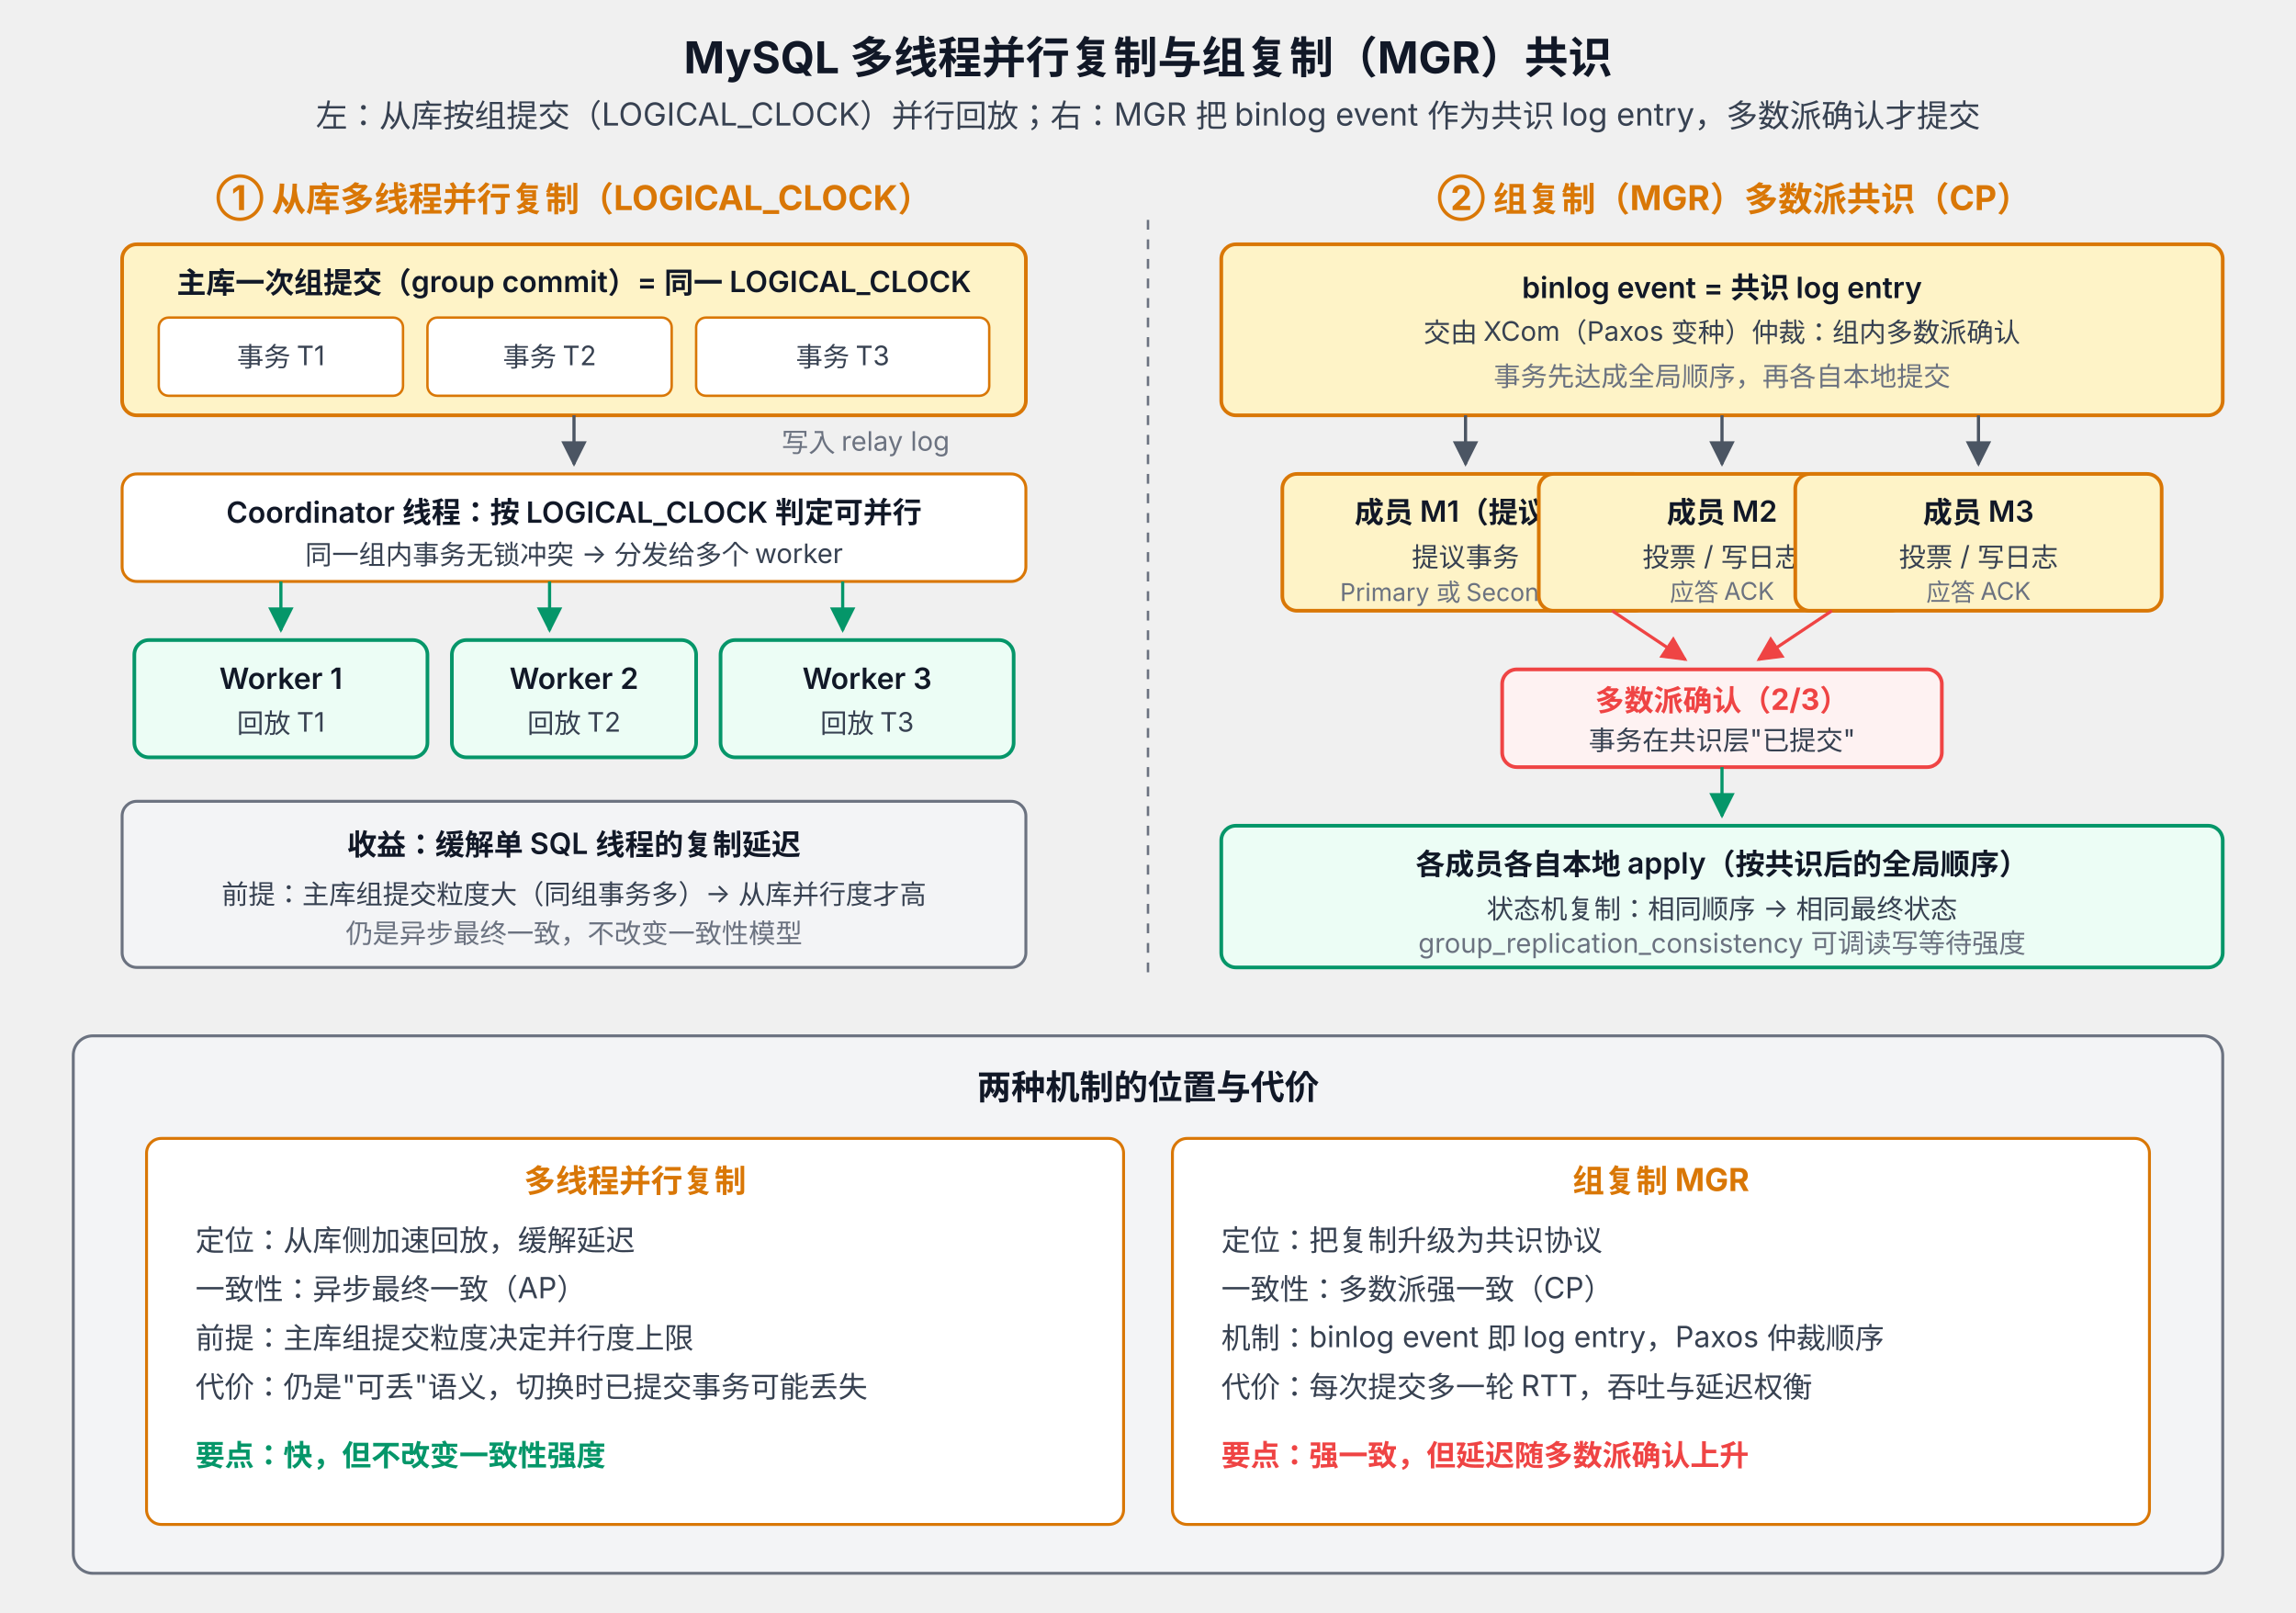
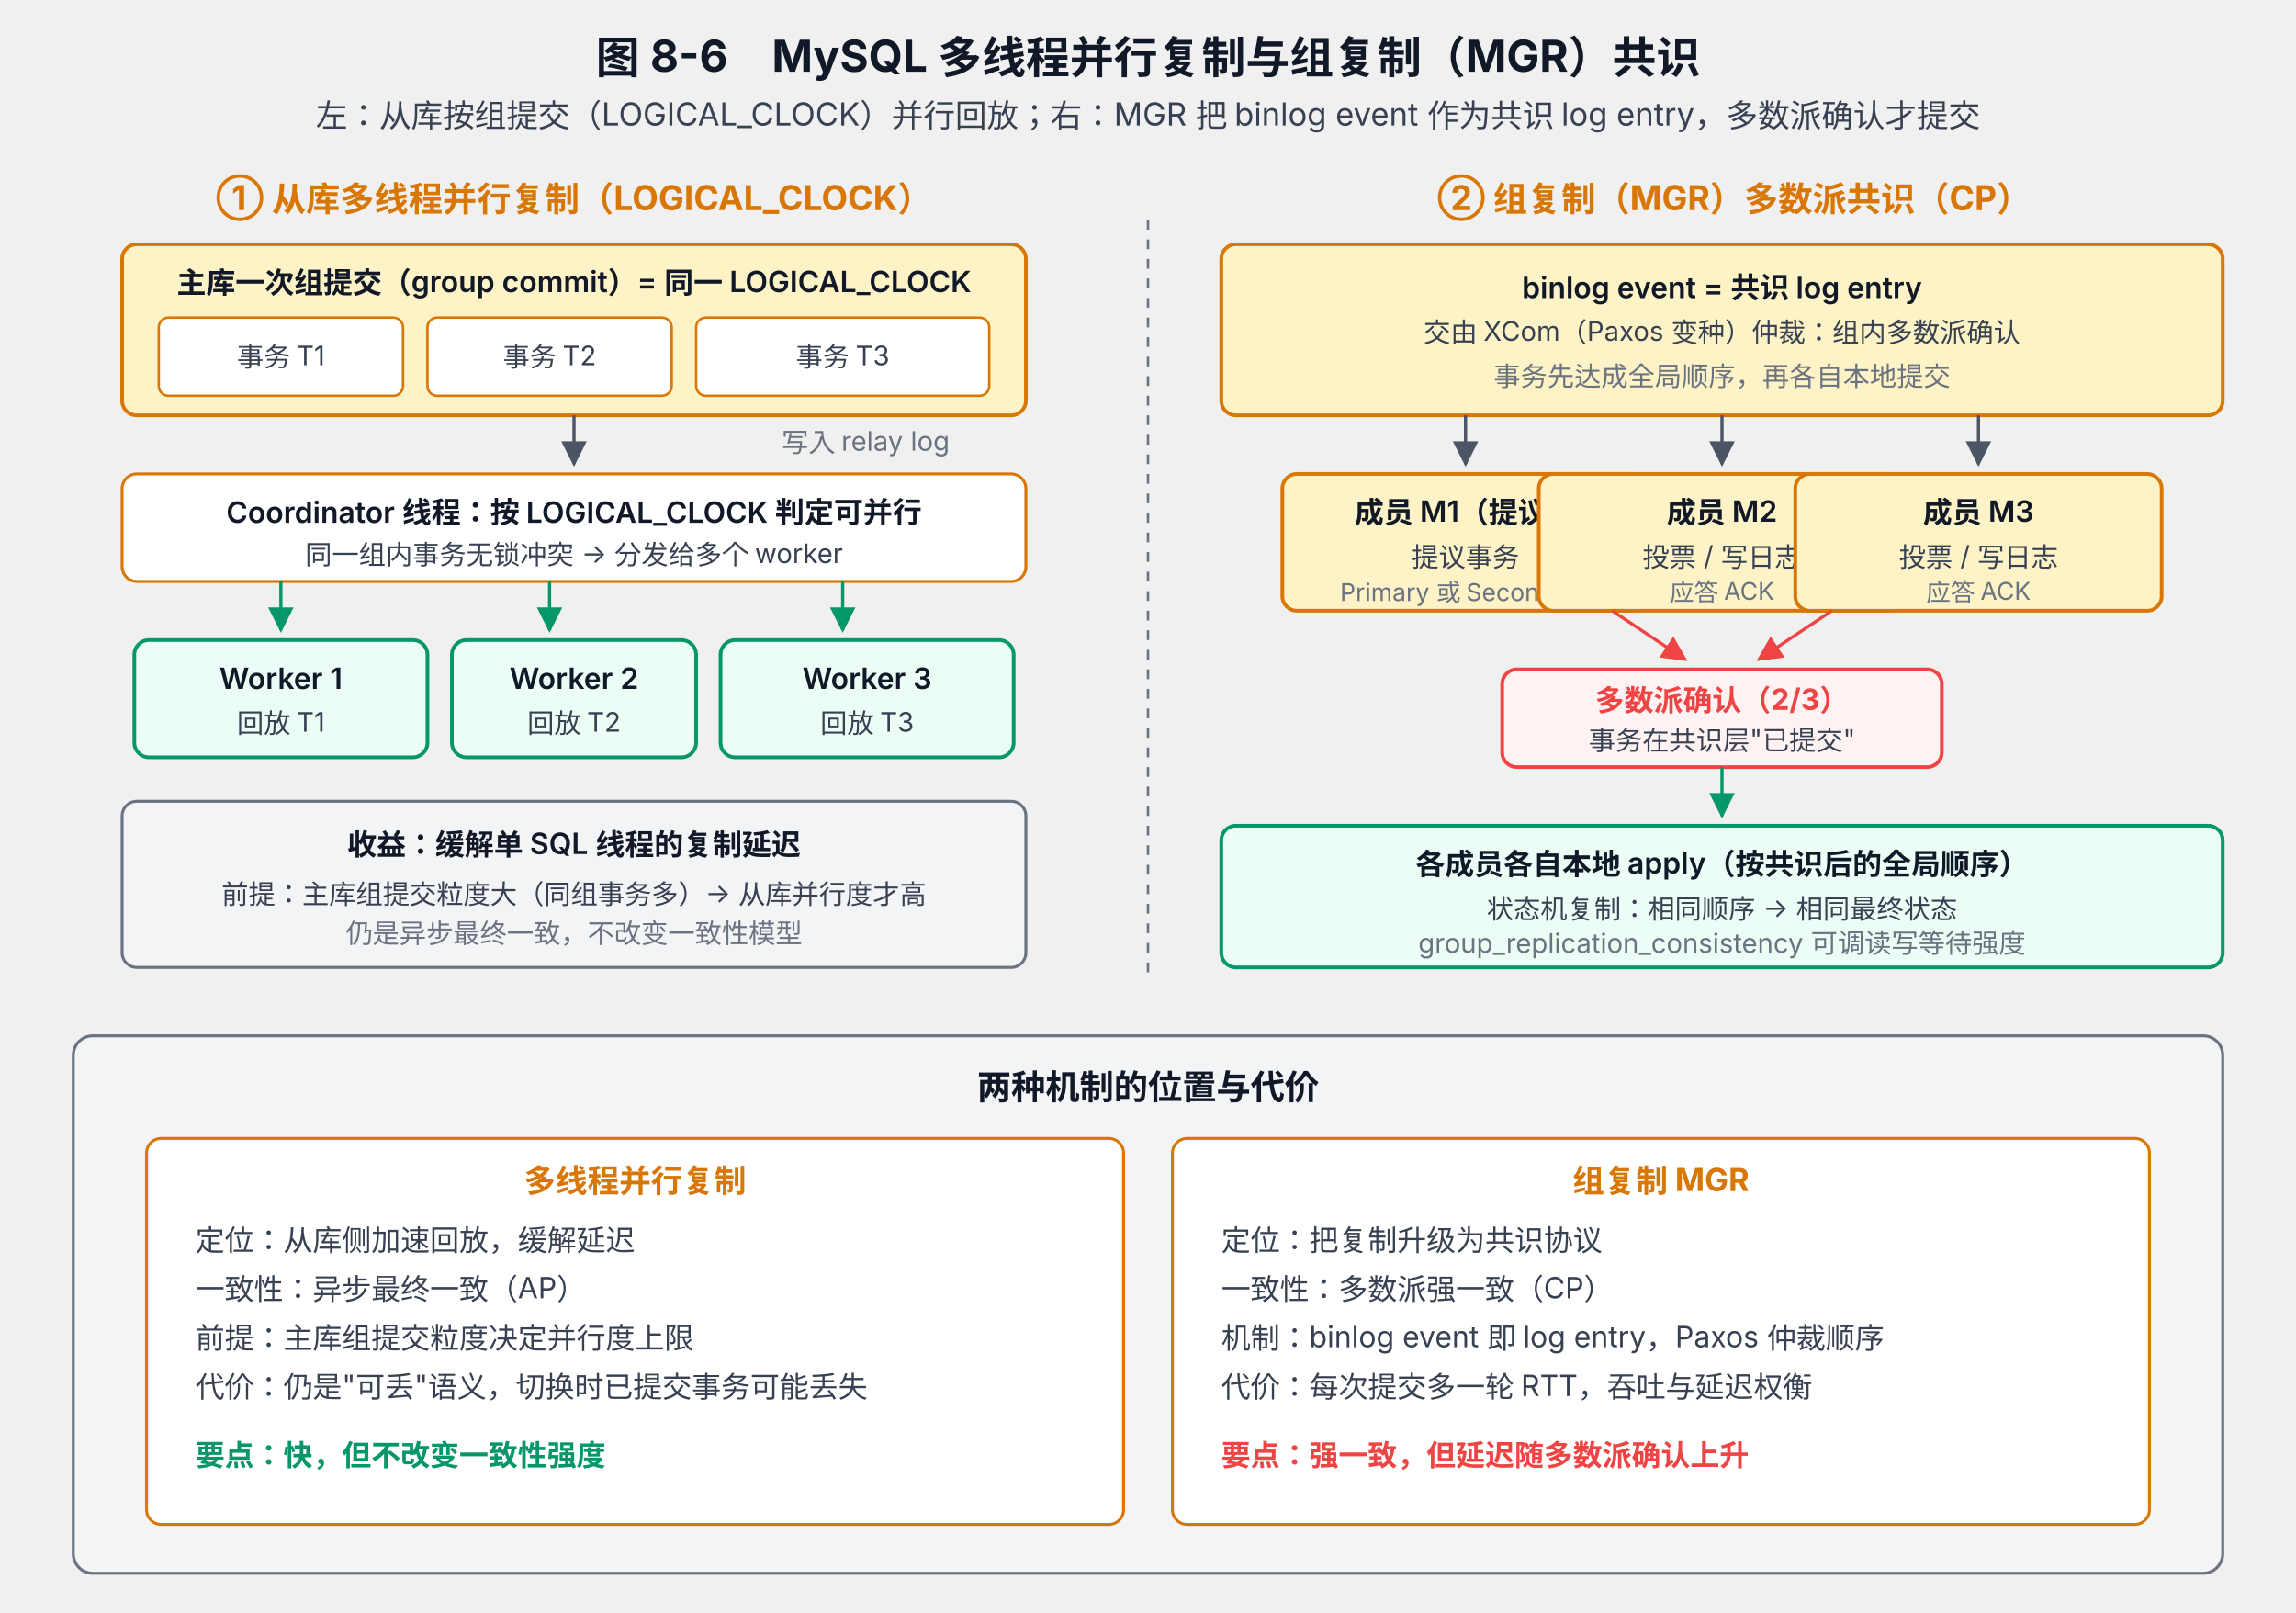
<svg xmlns="http://www.w3.org/2000/svg" viewBox="0 0 940 660" font-family="system-ui, -apple-system, 'PingFang SC', 'Microsoft YaHei', sans-serif">
  <defs>
    <marker id="arrow" viewBox="0 0 10 10" refX="9" refY="5" markerWidth="8" markerHeight="8" orient="auto-start-reverse">
      <path d="M0,0 L10,5 L0,10 z" fill="#4B5563" />
    </marker>
    <marker id="arrowRed" viewBox="0 0 10 10" refX="9" refY="5" markerWidth="8" markerHeight="8" orient="auto-start-reverse">
      <path d="M0,0 L10,5 L0,10 z" fill="#EF4444" />
    </marker>
    <marker id="arrowGreen" viewBox="0 0 10 10" refX="9" refY="5" markerWidth="8" markerHeight="8" orient="auto-start-reverse">
      <path d="M0,0 L10,5 L0,10 z" fill="#059669" />
    </marker>
  </defs>
-   <text x="470" y="30" text-anchor="middle" font-size="18" font-weight="700" fill="#111827">MySQL 多线程并行复制与组复制（MGR）共识</text>
+   <text x="470" y="30" text-anchor="middle" font-size="18" font-weight="700" fill="#111827">图 8-6　MySQL 多线程并行复制与组复制（MGR）共识</text>
  <text x="470" y="52" text-anchor="middle" font-size="13" fill="#374151">左：从库按组提交（LOGICAL_CLOCK）并行回放；右：MGR 把 binlog event 作为共识 log entry，多数派确认才提交</text>
  <text x="235" y="86" text-anchor="middle" font-size="14" font-weight="700" fill="#D97706">① 从库多线程并行复制（LOGICAL_CLOCK）</text>
  <rect x="50" y="100" width="370" height="70" rx="6" fill="#FEF3C7" stroke="#D97706" stroke-width="1.5" />
  <text x="235" y="120" text-anchor="middle" font-size="12" font-weight="600" fill="#111827">主库一次组提交（group commit）= 同一 LOGICAL_CLOCK</text>
  <rect x="65" y="130" width="100" height="32" rx="4" fill="#FFFFFF" stroke="#D97706" />
  <text x="115" y="150" text-anchor="middle" font-size="11" fill="#374151">事务 T1</text>
  <rect x="175" y="130" width="100" height="32" rx="4" fill="#FFFFFF" stroke="#D97706" />
  <text x="225" y="150" text-anchor="middle" font-size="11" fill="#374151">事务 T2</text>
  <rect x="285" y="130" width="120" height="32" rx="4" fill="#FFFFFF" stroke="#D97706" />
  <text x="345" y="150" text-anchor="middle" font-size="11" fill="#374151">事务 T3</text>
  <line x1="235" y1="170" x2="235" y2="190" stroke="#4B5563" stroke-width="1.3" marker-end="url(#arrow)" />
  <text x="320" y="185" font-size="11" fill="#6B7280">写入 relay log</text>
  <rect x="50" y="194" width="370" height="44" rx="6" fill="#FFFFFF" stroke="#D97706" stroke-width="1.2" />
  <text x="235" y="214" text-anchor="middle" font-size="12" font-weight="600" fill="#111827">Coordinator 线程：按 LOGICAL_CLOCK 判定可并行</text>
  <text x="235" y="231" text-anchor="middle" font-size="11" fill="#374151">同一组内事务无锁冲突 → 分发给多个 worker</text>
  <line x1="115" y1="238" x2="115" y2="258" stroke="#059669" stroke-width="1.3" marker-end="url(#arrowGreen)" />
  <line x1="225" y1="238" x2="225" y2="258" stroke="#059669" stroke-width="1.3" marker-end="url(#arrowGreen)" />
  <line x1="345" y1="238" x2="345" y2="258" stroke="#059669" stroke-width="1.3" marker-end="url(#arrowGreen)" />
  <rect x="55" y="262" width="120" height="48" rx="6" fill="#ECFDF5" stroke="#059669" stroke-width="1.5" />
  <text x="115" y="282" text-anchor="middle" font-size="12" font-weight="600" fill="#111827">Worker 1</text>
  <text x="115" y="300" text-anchor="middle" font-size="11" fill="#374151">回放 T1</text>
  <rect x="185" y="262" width="100" height="48" rx="6" fill="#ECFDF5" stroke="#059669" stroke-width="1.5" />
  <text x="235" y="282" text-anchor="middle" font-size="12" font-weight="600" fill="#111827">Worker 2</text>
  <text x="235" y="300" text-anchor="middle" font-size="11" fill="#374151">回放 T2</text>
  <rect x="295" y="262" width="120" height="48" rx="6" fill="#ECFDF5" stroke="#059669" stroke-width="1.5" />
  <text x="355" y="282" text-anchor="middle" font-size="12" font-weight="600" fill="#111827">Worker 3</text>
  <text x="355" y="300" text-anchor="middle" font-size="11" fill="#374151">回放 T3</text>
  <rect x="50" y="328" width="370" height="68" rx="6" fill="#F3F4F6" stroke="#6B7280" stroke-width="1.2" />
  <text x="235" y="350" text-anchor="middle" font-size="12" font-weight="600" fill="#111827">收益：缓解单 SQL 线程的复制延迟</text>
  <text x="235" y="370" text-anchor="middle" font-size="11" fill="#374151">前提：主库组提交粒度大（同组事务多）→ 从库并行度才高</text>
  <text x="235" y="386" text-anchor="middle" font-size="11" fill="#6B7280">仍是异步最终一致，不改变一致性模型</text>
  <line x1="470" y1="90" x2="470" y2="400" stroke="#6B7280" stroke-width="1" stroke-dasharray="4 4" />
  <text x="710" y="86" text-anchor="middle" font-size="14" font-weight="700" fill="#D97706">② 组复制（MGR）多数派共识（CP）</text>
  <rect x="500" y="100" width="410" height="70" rx="6" fill="#FEF3C7" stroke="#D97706" stroke-width="1.5" />
  <text x="705" y="122" text-anchor="middle" font-size="12" font-weight="600" fill="#111827">binlog event = 共识 log entry</text>
  <text x="705" y="140" text-anchor="middle" font-size="11" fill="#374151">交由 XCom（Paxos 变种）仲裁：组内多数派确认</text>
  <text x="705" y="158" text-anchor="middle" font-size="11" fill="#6B7280">事务先达成全局顺序，再各自本地提交</text>
  <line x1="600" y1="170" x2="600" y2="190" stroke="#4B5563" stroke-width="1.3" marker-end="url(#arrow)" />
  <line x1="705" y1="170" x2="705" y2="190" stroke="#4B5563" stroke-width="1.3" marker-end="url(#arrow)" />
  <line x1="810" y1="170" x2="810" y2="190" stroke="#4B5563" stroke-width="1.3" marker-end="url(#arrow)" />
  <rect x="525" y="194" width="150" height="56" rx="6" fill="#FEF3C7" stroke="#D97706" stroke-width="1.5" />
  <text x="600" y="214" text-anchor="middle" font-size="12" font-weight="600" fill="#111827">成员 M1（提议）</text>
  <text x="600" y="232" text-anchor="middle" font-size="11" fill="#374151">提议事务</text>
  <text x="600" y="246" text-anchor="middle" font-size="10" fill="#6B7280">Primary 或 Secondary</text>
  <rect x="630" y="194" width="150" height="56" rx="6" fill="#FEF3C7" stroke="#D97706" stroke-width="1.5" />
  <text x="705" y="214" text-anchor="middle" font-size="12" font-weight="600" fill="#111827">成员 M2</text>
  <text x="705" y="232" text-anchor="middle" font-size="11" fill="#374151">投票 / 写日志</text>
  <text x="705" y="246" text-anchor="middle" font-size="10" fill="#6B7280">应答 ACK</text>
  <rect x="735" y="194" width="150" height="56" rx="6" fill="#FEF3C7" stroke="#D97706" stroke-width="1.5" />
  <text x="810" y="214" text-anchor="middle" font-size="12" font-weight="600" fill="#111827">成员 M3</text>
  <text x="810" y="232" text-anchor="middle" font-size="11" fill="#374151">投票 / 写日志</text>
  <text x="810" y="246" text-anchor="middle" font-size="10" fill="#6B7280">应答 ACK</text>
  <line x1="660" y1="250" x2="690" y2="270" stroke="#EF4444" stroke-width="1.3" marker-end="url(#arrowRed)" />
  <line x1="750" y1="250" x2="720" y2="270" stroke="#EF4444" stroke-width="1.3" marker-end="url(#arrowRed)" />
  <rect x="615" y="274" width="180" height="40" rx="6" fill="#FEF2F2" stroke="#EF4444" stroke-width="1.5" />
  <text x="705" y="291" text-anchor="middle" font-size="12" font-weight="700" fill="#EF4444">多数派确认（2/3）</text>
  <text x="705" y="307" text-anchor="middle" font-size="11" fill="#374151">事务在共识层"已提交"</text>
  <line x1="705" y1="314" x2="705" y2="334" stroke="#059669" stroke-width="1.3" marker-end="url(#arrowGreen)" />
  <rect x="500" y="338" width="410" height="58" rx="6" fill="#ECFDF5" stroke="#059669" stroke-width="1.5" />
  <text x="705" y="358" text-anchor="middle" font-size="12" font-weight="600" fill="#111827">各成员各自本地 apply（按共识后的全局顺序）</text>
  <text x="705" y="376" text-anchor="middle" font-size="11" fill="#374151">状态机复制：相同顺序 → 相同最终状态</text>
  <text x="705" y="390" text-anchor="middle" font-size="11" fill="#6B7280">group_replication_consistency 可调读写等待强度</text>
  <rect x="30" y="424" width="880" height="220" rx="8" fill="#F3F4F6" stroke="#6B7280" stroke-width="1.2" />
  <text x="470" y="450" text-anchor="middle" font-size="14" font-weight="700" fill="#111827">两种机制的位置与代价</text>
  <rect x="60" y="466" width="400" height="158" rx="6" fill="#FFFFFF" stroke="#D97706" stroke-width="1.2" />
  <text x="260" y="488" text-anchor="middle" font-size="13" font-weight="700" fill="#D97706">多线程并行复制</text>
  <text x="80" y="512" font-size="12" fill="#374151">定位：从库侧加速回放，缓解延迟</text>
  <text x="80" y="532" font-size="12" fill="#374151">一致性：异步最终一致（AP）</text>
  <text x="80" y="552" font-size="12" fill="#374151">前提：主库组提交粒度决定并行度上限</text>
  <text x="80" y="572" font-size="12" fill="#374151">代价：仍是"可丢"语义，切换时已提交事务可能丢失</text>
  <text x="80" y="600" font-size="12" font-weight="600" fill="#059669">要点：快，但不改变一致性强度</text>
  <rect x="480" y="466" width="400" height="158" rx="6" fill="#FFFFFF" stroke="#D97706" stroke-width="1.2" />
  <text x="680" y="488" text-anchor="middle" font-size="13" font-weight="700" fill="#D97706">组复制 MGR</text>
  <text x="500" y="512" font-size="12" fill="#374151">定位：把复制升级为共识协议</text>
  <text x="500" y="532" font-size="12" fill="#374151">一致性：多数派强一致（CP）</text>
  <text x="500" y="552" font-size="12" fill="#374151">机制：binlog event 即 log entry，Paxos 仲裁顺序</text>
  <text x="500" y="572" font-size="12" fill="#374151">代价：每次提交多一轮 RTT，吞吐与延迟权衡</text>
  <text x="500" y="600" font-size="12" font-weight="600" fill="#EF4444">要点：强一致，但延迟随多数派确认上升</text>
</svg>
